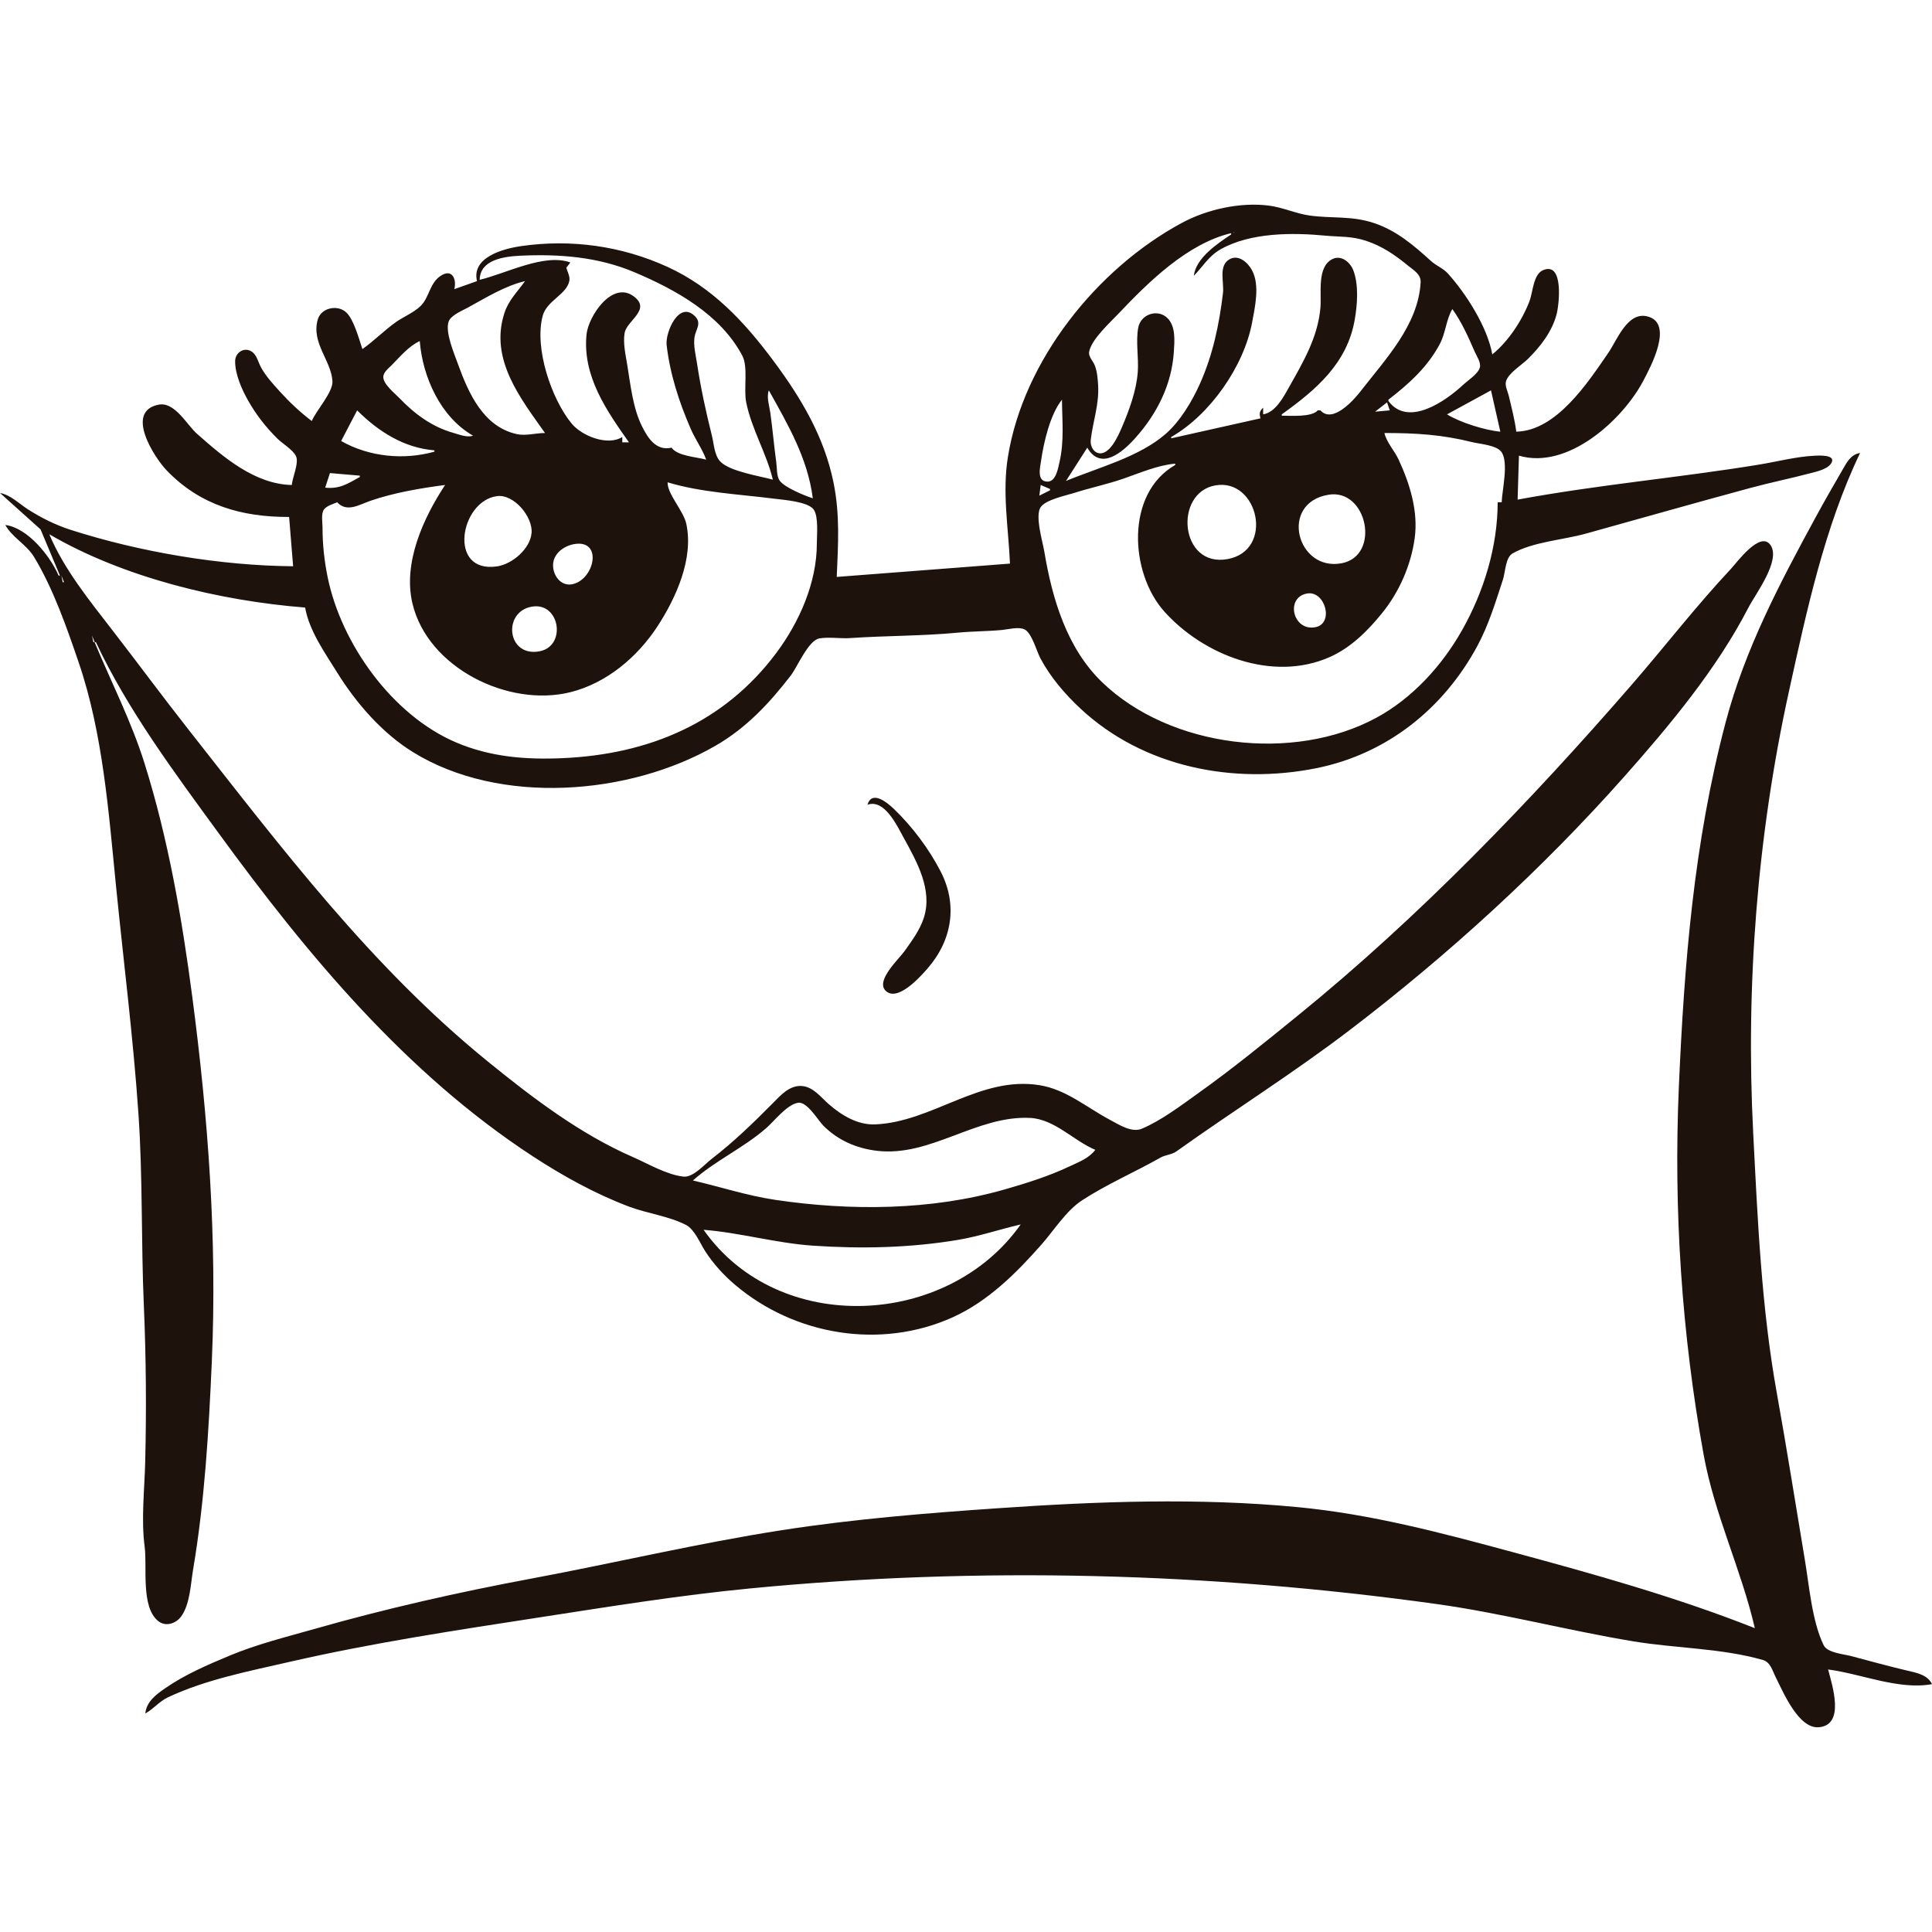
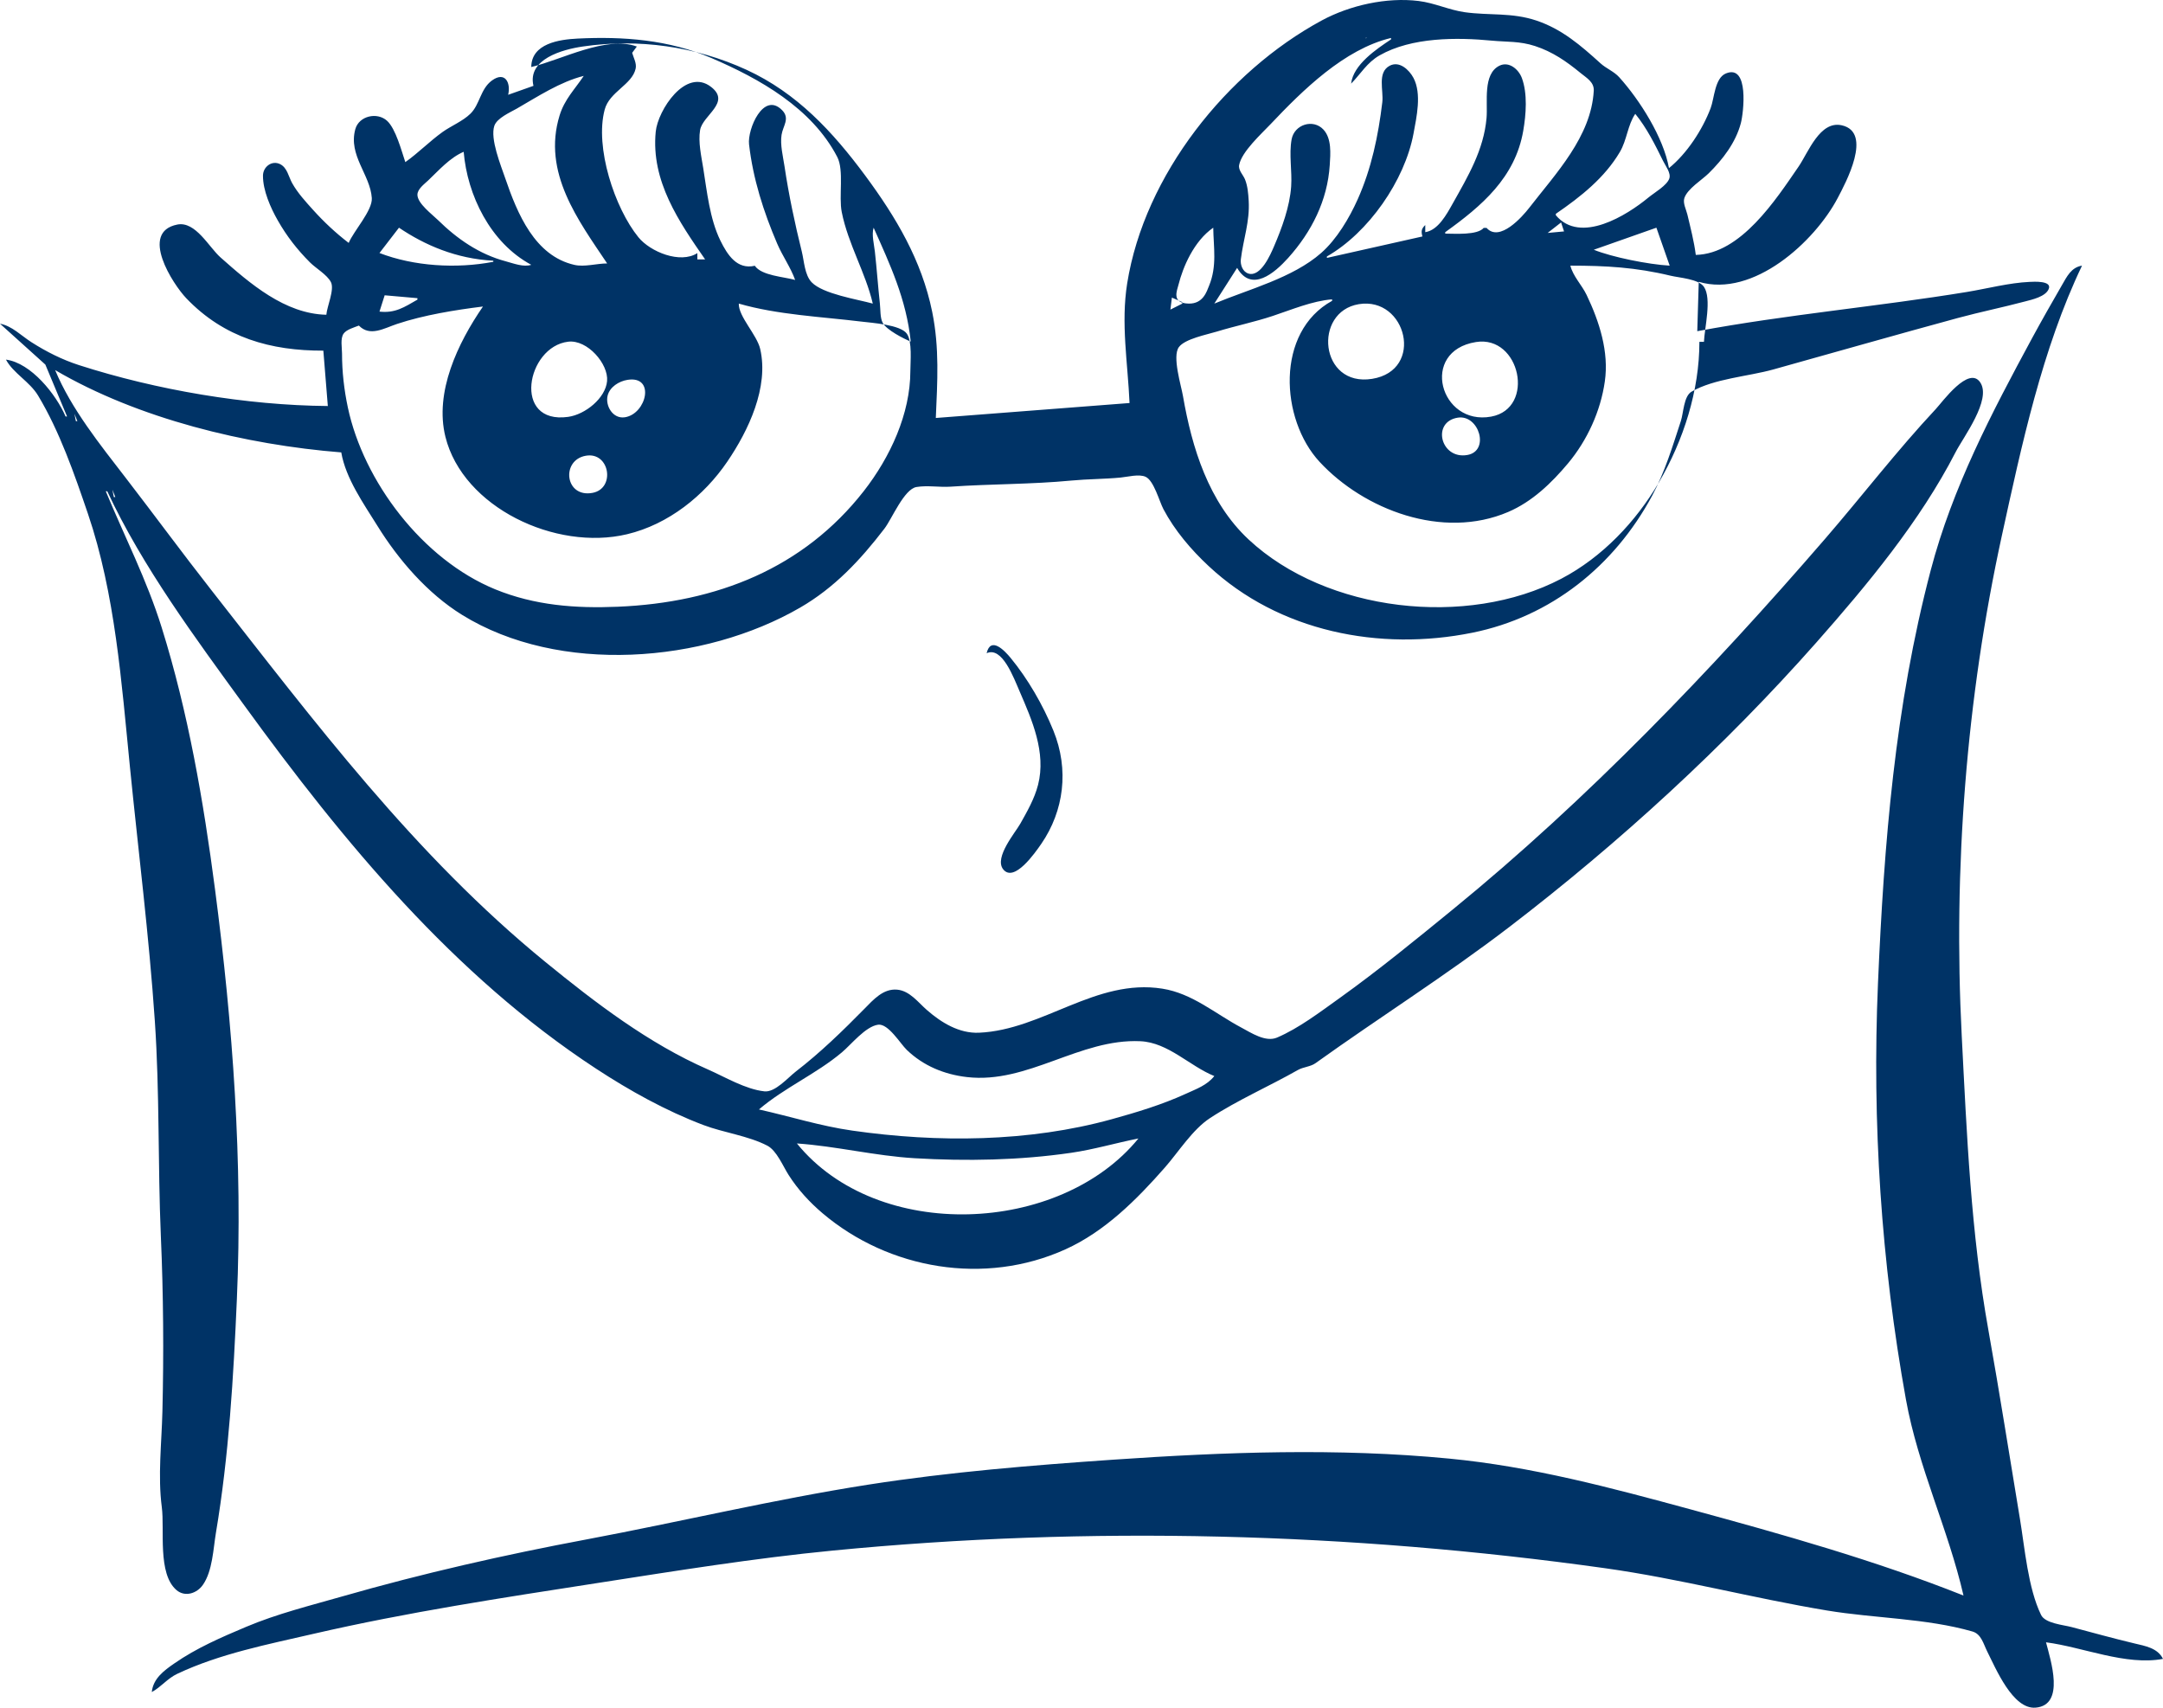
- <svg xmlns="http://www.w3.org/2000/svg" version="1.1" id="svg376" width="130" height="130" viewBox="0 0 333.507 262.837">
-   <defs id="defs380" />
-   <g id="g384" transform="translate(-891.0716,-681.3976)">
-     <path style="fill:#1e120c;stroke:none;stroke-width:0.23" d="m 1065.412,743.353 -29.9,2.3 c 0.241,-5.603 0.579,-10.742 -0.564,-16.33 -1.618,-7.914 -5.585,-14.541 -10.332,-20.93 -5.017,-6.753 -10.538,-12.698 -18.315,-16.259 -7.934,-3.633 -16.702,-4.836 -25.3,-3.583 -3.126,0.455 -8.563,1.944 -7.59,6.042 l -3.91,1.38 c 0.442,-1.859 -0.479,-3.683 -2.521,-2.182 -1.769,1.301 -1.835,3.657 -3.292,5.082 -1.178,1.152 -2.961,1.857 -4.307,2.817 -2.006,1.432 -3.749,3.223 -5.75,4.632 -0.588,-1.725 -1.475,-5.13 -2.809,-6.349 -1.518,-1.387 -4.343,-0.777 -4.911,1.29 -1.109,4.033 2.311,6.989 2.55,10.58 0.127,1.912 -2.802,5.057 -3.57,6.9 -1.974,-1.498 -3.818,-3.223 -5.481,-5.06 -1.173,-1.297 -2.389,-2.608 -3.249,-4.14 -0.554,-0.987 -0.749,-2.369 -1.86,-2.913 -1.282,-0.629 -2.628,0.419 -2.64,1.763 -0.019,2.29 1.178,4.959 2.288,6.9 1.386,2.423 2.99,4.471 4.962,6.44 0.913,0.911 2.647,1.897 3.236,3.03 0.591,1.136 -0.604,3.73 -0.706,5.02 -6.386,-0.132 -11.788,-4.801 -16.33,-8.806 -1.798,-1.585 -3.866,-5.611 -6.67,-5.058 -5.917,1.167 -0.673,9.187 1.389,11.333 5.848,6.089 13.058,8.073 21.151,8.05 l 0.69,8.51 c -12.579,-0.104 -26.447,-2.452 -38.41,-6.289 -2.599,-0.834 -5.06,-2.066 -7.36,-3.531 -1.548,-0.986 -2.984,-2.496 -4.83,-2.83 l 7.001,6.285 3.349,7.975 h -0.23 c -1.454,-3.369 -5.313,-8.231 -9.2,-8.74 1.128,2.107 3.66,3.377 4.957,5.52 3.32,5.488 5.621,12.109 7.693,18.17 4.214,12.325 5.19,25.978 6.48,38.87 1.305,13.044 2.955,26.024 3.85,39.1 0.755,11.023 0.452,22.084 0.932,33.12 0.388,8.925 0.452,17.968 0.236,26.91 -0.117,4.832 -0.727,9.904 -0.094,14.72 0.457,3.482 -0.681,10.235 2.269,12.749 1.315,1.12 3.157,0.506 4.073,-0.798 1.496,-2.13 1.596,-5.543 2.018,-8.041 1.998,-11.831 2.706,-23.915 3.23,-35.88 0.927,-21.162 -0.619,-42.055 -3.376,-63.02 -1.781,-13.547 -4.136,-27.192 -8.232,-40.25 -2.287,-7.292 -5.706,-13.922 -8.623,-20.93 h 0.23 c 5.413,11.594 13.612,22.586 21.125,32.89 15.315,21.004 32.339,41.53 54.315,55.872 5.202,3.395 10.737,6.462 16.56,8.66 3.139,1.185 6.92,1.65 9.88,3.184 1.443,0.748 2.419,3.167 3.28,4.504 1.428,2.218 3.223,4.177 5.24,5.879 10.242,8.645 25.035,11.164 37.49,5.549 6.072,-2.737 10.989,-7.631 15.343,-12.578 2.127,-2.415 4.262,-5.83 6.967,-7.598 4.234,-2.767 9.149,-4.893 13.57,-7.395 0.844,-0.478 1.944,-0.499 2.712,-1.048 9.855,-7.037 20.252,-13.564 29.948,-20.963 16.983,-12.959 33.187,-27.744 47.368,-43.727 7.875,-8.874 16.006,-18.632 21.461,-29.21 1.194,-2.315 5.612,-8.087 3.827,-10.757 -1.764,-2.635 -5.849,3.009 -6.856,4.084 -6.01,6.408 -11.383,13.384 -17.137,20.013 -17.521,20.178 -36.646,40.04 -57.403,56.916 -5.741,4.668 -11.449,9.33 -17.48,13.627 -2.983,2.127 -6.274,4.639 -9.66,6.078 -1.769,0.752 -3.993,-0.73 -5.52,-1.538 -4.025,-2.13 -7.549,-5.252 -12.19,-5.982 -10.251,-1.613 -18.431,6.342 -28.29,6.775 -3.068,0.135 -5.829,-1.56 -8.05,-3.493 -1.367,-1.189 -2.649,-2.961 -4.6,-3.128 -2.154,-0.185 -3.679,1.571 -5.059,2.965 -3.398,3.433 -6.74,6.675 -10.581,9.633 -1.209,0.931 -3.176,3.22 -4.83,3.039 -2.933,-0.321 -6.072,-2.211 -8.74,-3.375 -9.147,-3.991 -17.378,-10.264 -25.07,-16.517 -20.203,-16.425 -35.587,-36.874 -51.569,-57.181 -4.481,-5.694 -8.777,-11.52 -13.211,-17.25 -3.924,-5.071 -8.408,-10.598 -10.89,-16.56 12.828,7.487 29.418,11.486 44.16,12.65 0.688,3.998 3.467,7.895 5.564,11.27 3.269,5.26 7.755,10.415 13.066,13.694 14.993,9.257 37.35,7.468 52.21,-1.109 5.304,-3.061 9.293,-7.319 12.995,-12.125 1.153,-1.497 3.033,-6.092 4.954,-6.406 1.712,-0.28 3.55,0.064 5.281,-0.054 6.191,-0.424 12.453,-0.351 18.63,-0.939 2.523,-0.24 5.065,-0.22 7.59,-0.46 1.083,-0.103 2.829,-0.586 3.862,-0.119 1.281,0.58 2.114,3.775 2.758,4.988 1.736,3.269 4.253,6.207 6.951,8.72 10.881,10.135 26.439,13.139 40.71,10.267 12.137,-2.443 21.907,-10.238 27.759,-21.057 1.964,-3.632 3.158,-7.595 4.441,-11.5 0.405,-1.23 0.437,-3.81 1.645,-4.504 3.485,-2.005 8.747,-2.339 12.616,-3.414 9.506,-2.642 18.998,-5.342 28.52,-7.918 3.427,-0.926 6.916,-1.631 10.35,-2.538 1.093,-0.288 3.137,-0.729 3.639,-1.897 0.57,-1.325 -2.314,-1.14 -2.949,-1.111 -3.156,0.143 -6.53,1.033 -9.66,1.544 -13.835,2.26 -27.83,3.473 -41.63,6.037 l 0.23,-7.59 c 8.425,2.49 17.903,-6.18 21.441,-12.88 1.237,-2.343 5.451,-10.094 0.639,-11.179 -3.393,-0.765 -5.17,4.167 -6.677,6.349 -3.505,5.078 -8.917,13.422 -15.863,13.57 -0.267,-2.097 -0.814,-4.155 -1.3,-6.21 -0.179,-0.754 -0.718,-1.754 -0.46,-2.529 0.481,-1.441 2.709,-2.773 3.763,-3.813 2.167,-2.136 4.154,-4.703 4.952,-7.688 0.428,-1.599 1.313,-9.15 -2.316,-7.648 -1.718,0.711 -1.769,3.819 -2.353,5.348 -1.274,3.323 -3.65,6.961 -6.426,9.2 -0.84,-4.715 -4.522,-10.491 -7.684,-13.981 -0.796,-0.876 -2.013,-1.339 -2.896,-2.139 -3.029,-2.744 -5.955,-5.258 -9.89,-6.568 -3.802,-1.266 -7.268,-0.756 -11.04,-1.28 -2.397,-0.333 -4.681,-1.425 -7.13,-1.726 -4.929,-0.605 -10.601,0.653 -14.95,2.995 -14.651,7.891 -27.352,23.75 -30.029,40.409 -0.994,6.177 0.094,12.241 0.359,18.4 m 39.33,-57.5 -0.23,0.23 0.23,-0.23 m -0.69,0.307 c 0.177,0 0.037,0.115 -0.076,0.077 l 0.076,-0.077 m -0.46,0.153 v 0.23 c -2.355,1.559 -6.1,4.065 -6.44,7.13 1.564,-1.592 2.558,-3.402 4.6,-4.56 5.17,-2.933 12.443,-2.91 18.103,-2.369 2.431,0.233 4.467,0.058 6.967,0.873 2.845,0.927 5.062,2.466 7.36,4.348 0.971,0.795 2.196,1.456 2.118,2.858 -0.409,7.381 -6.146,13.334 -10.426,18.86 -1.106,1.428 -4.779,5.577 -6.872,3.22 h -0.23 -0.23 c -1.019,1.211 -4.692,0.919 -6.21,0.92 v -0.23 c 5.911,-4.233 11.284,-8.797 12.592,-16.33 0.453,-2.609 0.713,-5.978 -0.232,-8.51 -0.529,-1.412 -2.086,-2.722 -3.62,-1.964 -2.714,1.342 -1.849,5.884 -2.07,8.404 -0.451,5.147 -2.997,9.402 -5.469,13.8 -0.959,1.706 -2.332,4.278 -4.421,4.6 v -1.15 c -0.63,0.605 -0.683,1.002 -0.46,1.84 l -15.41,3.45 v -0.23 c 6.707,-3.821 12.558,-12.215 13.97,-19.78 0.499,-2.679 1.35,-6.417 0,-8.97 -0.702,-1.322 -2.275,-2.785 -3.836,-1.965 -2.052,1.078 -0.968,3.992 -1.196,5.875 -0.644,5.39 -1.746,10.666 -3.974,15.64 -1.352,3.021 -3.383,6.441 -5.888,8.639 -4.579,4.019 -11.675,5.837 -17.241,8.151 l 3.68,-5.75 c 2.321,4.014 6.031,0.844 8.241,-1.61 3.774,-4.193 6.341,-9.248 6.702,-14.95 0.117,-1.824 0.336,-4.244 -1.003,-5.701 -1.658,-1.803 -4.71,-0.844 -5.147,1.561 -0.446,2.441 0.099,5.115 -0.074,7.59 -0.228,3.25 -1.497,6.69 -2.774,9.66 -0.582,1.356 -2.137,4.933 -4.096,4.37 -0.95,-0.274 -1.359,-1.401 -1.249,-2.3 0.4,-3.27 1.463,-6.049 1.27,-9.43 -0.067,-1.139 -0.166,-2.383 -0.6,-3.45 -0.294,-0.718 -1.102,-1.478 -0.948,-2.3 0.409,-2.154 3.623,-5.049 5.092,-6.601 5.141,-5.431 11.882,-12.077 19.426,-13.869 m -79.12,42.55 c -2.312,-0.631 -7.372,-1.397 -9.051,-3.107 -1.059,-1.079 -1.116,-3.092 -1.467,-4.483 -1.012,-4.008 -1.945,-8.337 -2.561,-12.42 -0.216,-1.431 -0.67,-3.159 -0.439,-4.6 0.212,-1.324 1.292,-2.379 0.087,-3.589 -2.779,-2.79 -5.158,2.788 -4.903,4.969 0.59,5.052 2.149,9.84 4.172,14.49 0.785,1.805 1.99,3.453 2.662,5.29 -1.643,-0.463 -4.981,-0.612 -5.98,-2.07 -2.618,0.602 -4.045,-1.558 -5.104,-3.68 -1.577,-3.163 -1.978,-7.129 -2.543,-10.58 -0.281,-1.717 -0.756,-3.784 -0.462,-5.52 0.366,-2.164 4.611,-4.009 1.644,-6.29 -3.765,-2.894 -7.903,3.405 -8.216,6.52 -0.723,7.201 3.467,13.159 7.321,18.63 h -1.15 v -0.92 c -2.541,1.6 -6.973,-0.18 -8.74,-2.321 -3.506,-4.247 -6.488,-13.116 -4.993,-18.609 0.712,-2.618 4.075,-3.627 4.589,-5.981 0.168,-0.771 -0.309,-1.574 -0.516,-2.299 l 0.69,-0.92 c -4.501,-1.638 -11.205,1.964 -15.64,2.99 0.031,-3.425 4.127,-4.014 6.9,-4.149 6.732,-0.327 13.475,0.168 19.78,2.834 7.118,3.01 14.87,7.268 18.654,14.425 1.032,1.952 0.2,5.762 0.667,8.05 0.957,4.695 3.517,8.784 4.599,13.34 m -42.32,-34.5 -0.23,0.23 0.23,-0.23 m -0.46,0.23 c -1.319,1.872 -2.828,3.265 -3.56,5.52 -2.597,7.998 2.8,14.723 7.01,20.7 -1.541,0 -3.338,0.523 -4.83,0.2 -5.822,-1.258 -8.397,-7.111 -10.215,-12.16 -0.62,-1.723 -2.238,-5.471 -1.585,-7.285 0.391,-1.086 2.345,-1.878 3.291,-2.393 3.117,-1.699 6.403,-3.756 9.89,-4.582 m 160.08,4.83 c 1.617,2.226 2.762,4.846 3.862,7.36 0.329,0.753 1.134,1.906 0.874,2.757 -0.334,1.1 -2.075,2.208 -2.896,2.973 -2.983,2.773 -9.469,7.364 -12.88,2.78 v -0.23 c 3.519,-2.713 6.794,-5.661 8.896,-9.66 0.982,-1.866 1.086,-4.227 2.144,-5.98 m -178.25,5.52 c 0.492,6.23 3.608,13.144 9.2,16.33 -1.04,0.372 -2.412,-0.203 -3.45,-0.496 -3.643,-1.029 -6.66,-3.273 -9.24,-5.965 -0.799,-0.834 -2.806,-2.404 -2.804,-3.659 10e-4,-0.831 0.936,-1.538 1.464,-2.07 1.45,-1.46 2.933,-3.271 4.83,-4.14 m 60.26,8.51 c 3.323,5.968 6.695,11.696 7.59,18.63 -1.368,-0.433 -4.955,-1.884 -5.744,-3.081 -0.532,-0.805 -0.435,-2.2 -0.563,-3.129 -0.39,-2.831 -0.629,-5.678 -1.023,-8.51 -0.165,-1.185 -0.701,-2.78 -0.26,-3.91 m 124.66,0 1.61,7.13 c -2.597,-0.227 -6.992,-1.6 -9.2,-2.99 l 7.59,-4.14 m -74.06,1.61 c 0.028,3.697 0.412,7.138 -0.435,10.81 -0.246,1.071 -0.614,3.373 -2.104,3.333 -1.851,-0.049 -1.237,-2.427 -1.074,-3.563 0.449,-3.175 1.575,-8.058 3.613,-10.58 m 56.12,0.46 0.46,1.38 -2.53,0.23 2.07,-1.61 m -177.79,1.38 c 3.652,3.644 8.078,6.484 13.34,6.9 v 0.23 c -5.244,1.477 -11.243,0.924 -16.1,-1.84 l 2.76,-5.29 m 197.57,15.87 h -0.69 c 0,7.633 -2.374,15.409 -6.146,22.08 -3.459,6.12 -8.558,11.733 -14.784,15.109 -14.304,7.755 -35.593,5.238 -47.38,-6.16 -6.081,-5.88 -8.593,-14.406 -9.947,-22.519 -0.281,-1.684 -1.654,-6.207 -0.626,-7.673 0.918,-1.31 4.269,-1.971 5.743,-2.44 2.811,-0.895 5.722,-1.504 8.51,-2.466 2.827,-0.976 5.978,-2.356 8.97,-2.6 v 0.23 c -8.609,4.905 -7.868,18.604 -1.897,25.28 6.73,7.522 18.662,12.268 28.578,7.872 3.657,-1.621 6.583,-4.558 9.06,-7.622 2.942,-3.641 4.952,-8.227 5.594,-12.88 0.642,-4.643 -0.823,-9.372 -2.765,-13.57 -0.72,-1.556 -2.065,-2.937 -2.459,-4.6 5.37,0 9.906,0.265 15.18,1.581 1.329,0.332 4.232,0.499 5.053,1.736 1.228,1.848 0.087,6.502 0.01,8.644 m 43.7,194.35 c -13.556,-5.366 -27.8,-9.343 -41.86,-13.145 -12.254,-3.314 -24.35,-6.534 -37.03,-7.746 -17.13,-1.638 -34.394,-1.003 -51.52,0.17 -12.534,0.86 -25.05,1.87 -37.49,3.797 -14.521,2.254 -28.806,5.658 -43.24,8.354 -12.604,2.353 -25.161,5.186 -37.49,8.701 -4.928,1.405 -9.982,2.645 -14.72,4.635 -3.818,1.601 -7.613,3.225 -11.04,5.591 -1.598,1.102 -3.238,2.309 -3.45,4.363 1.413,-0.754 2.4,-2.075 3.91,-2.785 6.512,-3.061 13.951,-4.503 20.93,-6.104 14.392,-3.303 28.888,-5.483 43.47,-7.733 12.004,-1.854 24.02,-3.788 36.11,-4.959 39.364,-3.809 79.299,-2.767 118.45,2.691 11.466,1.599 22.637,4.566 34.04,6.452 7.254,1.198 15.244,1.178 22.305,3.206 1.35,0.389 1.674,1.891 2.249,3.022 1.302,2.571 3.919,8.873 7.415,8.593 4.598,-0.37 2.309,-7.266 1.61,-9.973 5.692,0.736 12.22,3.593 17.94,2.53 -0.817,-1.658 -2.719,-1.962 -4.37,-2.353 -3.234,-0.766 -6.447,-1.656 -9.66,-2.505 -1.27,-0.334 -4.034,-0.55 -4.669,-1.842 -2.008,-4.099 -2.493,-10.2 -3.245,-14.69 -1.608,-9.586 -3.107,-19.182 -4.832,-28.75 -2.686,-14.889 -3.312,-29.87 -4.092,-44.916 -1.316,-25.452 0.692,-51.397 6.162,-76.294 3.022,-13.768 6.178,-28.478 12.287,-41.17 -1.649,0.254 -2.314,1.659 -3.087,2.99 -1.55,2.668 -3.082,5.34 -4.556,8.05 -6.203,11.405 -12.22,22.776 -15.559,35.42 -5.504,20.831 -7.155,41.609 -8.087,63.02 -0.922,21.204 0.497,42.588 4.29,63.48 1.875,10.322 6.486,19.773 8.83,29.9 m -240.81,-198.95 v 0.23 c -2.072,1.153 -3.505,2.116 -5.98,1.84 l 0.82,-2.515 5.16,0.445 m 53.13,1.15 c 5.789,1.759 12.409,2.061 18.4,2.826 1.581,0.202 5.859,0.492 6.827,1.892 0.849,1.229 0.533,4.394 0.533,5.862 -4e-4,6.724 -3.022,13.552 -6.986,18.86 -9.067,12.142 -22.09,17.529 -36.944,18.179 -6.336,0.278 -12.464,-0.198 -18.4,-2.74 -10.947,-4.688 -19.774,-16.977 -22.126,-28.549 -0.57,-2.802 -0.874,-5.65 -0.874,-8.51 0,-0.868 -0.279,-2.353 0.236,-3.105 0.449,-0.655 1.59,-0.972 2.294,-1.265 1.682,1.806 3.786,0.419 5.75,-0.262 3.996,-1.385 8.687,-2.187 12.88,-2.728 -3.769,5.723 -7.306,13.441 -5.634,20.47 2.636,11.083 16.539,17.966 27.254,15.301 6.257,-1.557 11.593,-6.075 15.055,-11.391 3.201,-4.915 6.271,-11.708 4.952,-17.71 -0.491,-2.235 -3.285,-5.11 -3.217,-7.13 m 64.4,0.46 1.61,0.69 v 0.23 l -1.84,0.92 0.23,-1.84 m 30.13,0.076 c 7.424,-1.335 10.316,11.283 2.07,12.729 -8.188,1.436 -9.248,-11.438 -2.07,-12.729 m 19.55,1.609 c 6.705,-1.12 9.055,10.515 2.3,11.822 -7.744,1.498 -10.884,-10.389 -2.3,-11.822 m -143.52,0.24 c 2.951,-0.374 6.192,3.606 5.955,6.355 -0.237,2.746 -3.331,5.384 -5.955,5.771 -8.588,1.266 -6.385,-11.317 0,-12.126 m 13.34,8.272 c 5.031,-0.814 3.433,6.304 -0.46,6.954 -2.197,0.368 -3.594,-2.15 -3.124,-4.041 0.397,-1.594 2.03,-2.662 3.584,-2.913 m 97.136,0.997 0.078,0.153 -0.078,-0.153 m -185.686,4.447 0.46,1.15 h -0.23 l -0.23,-1.15 m 0.69,1.38 -0.23,0.23 0.23,-0.23 m 214.36,1.711 c 3.1,-0.534 4.72,5.221 1.38,5.827 -3.864,0.701 -5.2,-5.169 -1.38,-5.827 m -133.86,2.275 c 4.863,-0.862 6.062,6.786 1.38,7.696 -5.643,1.097 -6.472,-6.793 -1.38,-7.696 m -76.59,3.604 -0.23,0.23 0.23,-0.23 m 0.23,0.46 -0.23,0.23 0.23,-0.23 m 0.23,0.46 -0.23,0.23 0.23,-0.23 m 0.23,0.46 0.46,1.15 h -0.23 l -0.23,-1.15 m 133.86,29.21 c 2.926,-1.053 5.08,3.566 6.28,5.75 2.256,4.106 5.017,8.977 3.437,13.8 -0.688,2.101 -2.076,3.969 -3.345,5.75 -0.947,1.33 -4.977,5.038 -3.261,6.779 2.049,2.08 6.057,-2.439 7.237,-3.793 4.254,-4.876 5.27,-10.989 2.276,-16.787 -2.005,-3.882 -4.904,-7.753 -8.065,-10.78 -1.149,-1.1 -3.795,-3.296 -4.56,-0.72 m 39.33,59.57 c -1.132,1.474 -2.744,2.046 -4.37,2.819 -3.606,1.715 -7.441,2.915 -11.27,4.014 -12.674,3.639 -26.596,3.727 -39.56,1.809 -4.881,-0.723 -9.483,-2.247 -14.26,-3.352 3.855,-3.432 8.727,-5.614 12.65,-9.036 1.402,-1.223 3.6,-4.106 5.52,-4.382 1.555,-0.224 3.4,3.013 4.374,3.984 2.516,2.512 5.705,3.89 9.197,4.308 9.286,1.111 17.186,-6.125 26.45,-5.675 4.26,0.207 7.498,3.933 11.27,5.511 m -12.88,12.88 c -12.574,17.85 -41.803,19.346 -54.74,0.92 6.296,0.501 12.502,2.304 18.86,2.74 8.362,0.572 16.796,0.388 25.07,-1 3.687,-0.618 7.185,-1.829 10.81,-2.66 z" id="path388" />
+ <svg xmlns="http://www.w3.org/2000/svg" width="57px" height="45px" viewBox="0 0 57 45" version="1.1">
+   <g id="img" stroke="none" stroke-width="1" fill="none" fill-rule="evenodd">
+     <g id="CHES-Copy-3" transform="translate(-409, -210)" fill="#003366" fill-rule="nonzero">
+       <g id="missy" transform="translate(409, 210)">
+         <path d="M29.766,10.62 L24.661,11.014 C24.702,10.053 24.76,9.173 24.565,8.215 C24.288,6.858 23.611,5.722 22.801,4.627 C21.944,3.47 21.001,2.451 19.674,1.84 C18.319,1.218 16.822,1.011 15.354,1.226 C14.82,1.304 13.892,1.559 14.058,2.262 L13.391,2.498 C13.466,2.18 13.309,1.867 12.96,2.124 C12.658,2.347 12.647,2.751 12.398,2.995 C12.197,3.193 11.893,3.314 11.663,3.478 C11.32,3.724 11.023,4.031 10.681,4.272 C10.581,3.977 10.429,3.393 10.201,3.184 C9.942,2.946 9.46,3.051 9.363,3.405 C9.174,4.096 9.758,4.603 9.798,5.219 C9.82,5.546 9.32,6.085 9.189,6.401 C8.852,6.144 8.537,5.849 8.253,5.534 C8.053,5.312 7.845,5.087 7.698,4.824 C7.604,4.655 7.57,4.418 7.381,4.325 C7.162,4.217 6.932,4.397 6.93,4.627 C6.927,5.02 7.131,5.477 7.321,5.81 C7.557,6.225 7.831,6.576 8.168,6.914 C8.324,7.07 8.62,7.239 8.72,7.433 C8.821,7.628 8.617,8.073 8.6,8.294 C7.509,8.271 6.587,7.471 5.812,6.784 C5.505,6.513 5.152,5.823 4.673,5.917 C3.663,6.117 4.558,7.492 4.91,7.86 C5.909,8.904 7.14,9.244 8.521,9.24 L8.639,10.699 C6.491,10.681 4.124,10.278 2.081,9.621 C1.638,9.478 1.217,9.266 0.825,9.015 C0.56,8.846 0.315,8.587 0,8.53 L1.195,9.607 L1.767,10.974 L1.728,10.974 C1.48,10.397 0.821,9.564 0.157,9.476 C0.35,9.837 0.782,10.055 1.003,10.423 C1.57,11.363 1.963,12.498 2.317,13.537 C3.036,15.65 3.203,17.99 3.423,20.2 C3.646,22.436 3.928,24.661 4.08,26.902 C4.209,28.791 4.158,30.687 4.239,32.579 C4.306,34.109 4.317,35.659 4.28,37.191 C4.26,38.02 4.156,38.889 4.264,39.715 C4.342,40.311 4.147,41.469 4.651,41.9 C4.876,42.092 5.19,41.987 5.346,41.763 C5.602,41.398 5.619,40.813 5.691,40.385 C6.032,38.357 6.153,36.285 6.242,34.235 C6.4,30.607 6.136,27.026 5.666,23.432 C5.362,21.11 4.96,18.771 4.26,16.533 C3.87,15.283 3.286,14.147 2.788,12.946 L2.827,12.946 C3.752,14.933 5.151,16.817 6.434,18.583 C9.049,22.184 11.955,25.702 15.707,28.16 C16.596,28.742 17.541,29.268 18.535,29.645 C19.071,29.848 19.716,29.927 20.222,30.19 C20.468,30.319 20.635,30.733 20.782,30.962 C21.025,31.343 21.332,31.678 21.676,31.97 C23.425,33.452 25.951,33.884 28.077,32.921 C29.114,32.452 29.953,31.613 30.697,30.765 C31.06,30.351 31.424,29.766 31.886,29.463 C32.609,28.989 33.448,28.624 34.203,28.195 C34.347,28.114 34.535,28.11 34.666,28.016 C36.349,26.81 38.124,25.691 39.779,24.423 C42.679,22.201 45.445,19.667 47.867,16.928 C49.211,15.406 50.599,13.734 51.531,11.921 C51.734,11.524 52.489,10.534 52.184,10.077 C51.883,9.625 51.186,10.592 51.014,10.777 C49.987,11.875 49.07,13.071 48.088,14.207 C45.096,17.666 41.831,21.071 38.287,23.963 C37.307,24.763 36.332,25.562 35.303,26.299 C34.793,26.663 34.231,27.094 33.653,27.341 C33.351,27.47 32.972,27.216 32.711,27.077 C32.024,26.712 31.422,26.177 30.63,26.052 C28.879,25.775 27.483,27.139 25.8,27.213 C25.276,27.236 24.804,26.946 24.425,26.614 C24.192,26.411 23.973,26.107 23.64,26.078 C23.272,26.046 23.012,26.347 22.776,26.586 C22.196,27.175 21.625,27.731 20.969,28.238 C20.763,28.397 20.427,28.789 20.145,28.758 C19.644,28.704 19.108,28.38 18.653,28.18 C17.091,27.496 15.686,26.421 14.372,25.349 C10.923,22.533 8.297,19.028 5.568,15.548 C4.803,14.572 4.069,13.573 3.312,12.591 C2.642,11.722 1.877,10.774 1.453,9.752 C3.643,11.036 6.476,11.721 8.993,11.921 C9.11,12.606 9.584,13.274 9.943,13.852 C10.501,14.754 11.267,15.638 12.173,16.2 C14.733,17.786 18.55,17.48 21.087,16.01 C21.993,15.485 22.674,14.755 23.306,13.931 C23.503,13.675 23.824,12.887 24.152,12.833 C24.444,12.785 24.758,12.844 25.053,12.824 C26.11,12.751 27.179,12.764 28.234,12.663 C28.665,12.622 29.099,12.625 29.53,12.584 C29.715,12.567 30.013,12.484 30.189,12.564 C30.408,12.663 30.55,13.211 30.66,13.419 C30.957,13.979 31.386,14.483 31.847,14.913 C33.705,16.651 36.361,17.166 38.797,16.673 C40.87,16.255 42.538,14.918 43.537,13.064 C43.872,12.441 44.076,11.762 44.295,11.093 C44.364,10.882 44.37,10.44 44.576,10.321 C45.171,9.977 46.069,9.92 46.73,9.736 C48.353,9.283 49.973,8.82 51.599,8.378 C52.184,8.22 52.78,8.099 53.366,7.943 C53.553,7.894 53.902,7.818 53.987,7.618 C54.085,7.391 53.592,7.423 53.484,7.428 C52.945,7.452 52.369,7.605 51.835,7.693 C49.473,8.08 47.083,8.288 44.727,8.727 L44.766,7.426 C46.205,7.853 47.823,6.367 48.427,5.219 C48.638,4.817 49.358,3.488 48.536,3.302 C47.957,3.171 47.653,4.017 47.396,4.391 C46.798,5.261 45.874,6.691 44.688,6.717 C44.642,6.357 44.549,6.004 44.466,5.652 C44.435,5.523 44.343,5.352 44.387,5.219 C44.469,4.972 44.85,4.743 45.03,4.565 C45.4,4.199 45.739,3.759 45.875,3.247 C45.948,2.973 46.099,1.679 45.48,1.936 C45.186,2.058 45.178,2.591 45.078,2.853 C44.861,3.423 44.455,4.046 43.981,4.43 C43.838,3.622 43.209,2.632 42.669,2.034 C42.533,1.883 42.325,1.804 42.175,1.667 C41.657,1.197 41.158,0.766 40.486,0.541 C39.837,0.324 39.245,0.412 38.601,0.322 C38.192,0.265 37.802,0.077 37.384,0.026 C36.542,-0.078 35.574,0.138 34.831,0.539 C32.33,1.892 30.161,4.61 29.704,7.466 C29.535,8.525 29.72,9.564 29.766,10.62 M36.02,0.98 L35.98,1.02 L36.02,0.98 M35.999,0.993 C36.03,0.993 36.006,1.012 35.986,1.006 L35.999,0.993 M36.657,1 L36.657,1.038 C36.273,1.293 35.661,1.703 35.605,2.204 C35.861,1.944 36.023,1.648 36.357,1.458 C37.201,0.978 38.389,0.982 39.314,1.071 C39.711,1.109 40.043,1.08 40.451,1.213 C40.916,1.365 41.278,1.617 41.653,1.925 C41.812,2.055 42.012,2.163 41.999,2.392 C41.933,3.6 40.996,4.574 40.297,5.478 C40.116,5.712 39.516,6.391 39.174,6.005 L39.137,6.005 L39.099,6.005 C38.933,6.203 38.333,6.156 38.085,6.156 L38.085,6.118 C39.05,5.426 39.928,4.679 40.141,3.446 C40.215,3.019 40.258,2.468 40.104,2.054 C40.017,1.823 39.763,1.608 39.512,1.732 C39.069,1.952 39.21,2.695 39.174,3.108 C39.101,3.95 38.685,4.646 38.281,5.366 C38.124,5.645 37.9,6.066 37.559,6.118 L37.559,5.93 C37.456,6.029 37.447,6.094 37.484,6.231 L34.967,6.796 L34.967,6.758 C36.062,6.133 37.018,4.759 37.249,3.522 C37.33,3.083 37.469,2.472 37.249,2.054 C37.134,1.837 36.877,1.598 36.622,1.732 C36.287,1.909 36.464,2.385 36.427,2.694 C36.321,3.576 36.142,4.439 35.778,5.253 C35.557,5.747 35.225,6.307 34.816,6.666 C34.068,7.324 32.909,7.621 32,8 L32.601,7.059 C32.98,7.716 33.586,7.197 33.947,6.796 C34.563,6.11 34.983,5.282 35.042,4.349 C35.061,4.051 35.096,3.655 34.878,3.417 C34.607,3.122 34.109,3.279 34.037,3.672 C33.964,4.072 34.053,4.509 34.025,4.914 C33.988,5.446 33.781,6.009 33.572,6.495 C33.477,6.716 33.223,7.302 32.903,7.21 C32.748,7.165 32.681,6.98 32.699,6.833 C32.764,6.298 32.938,5.843 32.906,5.29 C32.895,5.104 32.879,4.9 32.808,4.726 C32.76,4.608 32.628,4.484 32.654,4.349 C32.72,3.997 33.245,3.523 33.485,3.269 C34.325,2.381 35.426,1.293 36.658,1 M23,8 C22.589,7.886 21.689,7.748 21.39,7.439 C21.202,7.244 21.192,6.88 21.129,6.628 C20.949,5.904 20.783,5.122 20.674,4.384 C20.635,4.126 20.555,3.813 20.596,3.553 C20.633,3.314 20.825,3.123 20.611,2.904 C20.117,2.4 19.694,3.408 19.739,3.802 C19.844,4.715 20.121,5.58 20.481,6.421 C20.621,6.747 20.835,7.045 20.954,7.377 C20.662,7.293 20.069,7.266 19.891,7.003 C19.425,7.111 19.171,6.721 18.983,6.338 C18.703,5.766 18.631,5.049 18.531,4.426 C18.481,4.115 18.396,3.742 18.449,3.428 C18.514,3.037 19.269,2.704 18.741,2.292 C18.071,1.769 17.335,2.907 17.28,3.47 C17.151,4.771 17.896,5.848 18.582,6.836 L18.377,6.836 L18.377,6.67 C17.925,6.959 17.137,6.637 16.823,6.251 C16.199,5.483 15.669,3.881 15.935,2.888 C16.061,2.415 16.659,2.233 16.751,1.807 C16.781,1.668 16.696,1.523 16.659,1.392 L16.782,1.226 C15.981,0.93 14.789,1.58 14,1.766 C14.006,1.147 14.734,1.04 15.227,1.016 C16.425,0.957 17.624,1.047 18.745,1.528 C20.011,2.072 21.39,2.841 22.063,4.135 C22.247,4.487 22.099,5.176 22.182,5.589 C22.352,6.438 22.807,7.177 23,8 M16.02,1.98 L15.98,2.02 L16.02,1.98 M15.383,2 C15.148,2.353 14.878,2.615 14.747,3.041 C14.283,4.548 15.247,5.816 16,6.942 C15.725,6.942 15.403,7.041 15.137,6.98 C14.096,6.743 13.636,5.64 13.311,4.688 C13.2,4.363 12.911,3.657 13.027,3.315 C13.097,3.11 13.446,2.961 13.615,2.864 C14.173,2.543 14.76,2.156 15.383,2 M43.093,3 C43.399,3.375 43.616,3.816 43.825,4.239 C43.887,4.366 44.04,4.56 43.99,4.704 C43.927,4.889 43.597,5.075 43.441,5.204 C42.876,5.671 41.647,6.444 41,5.672 L41,5.634 C41.667,5.177 42.288,4.68 42.686,4.007 C42.873,3.693 42.892,3.295 43.093,3 M12.219,4 C12.314,5.136 12.917,6.397 14,6.978 C13.799,7.046 13.533,6.941 13.332,6.887 C12.627,6.7 12.042,6.291 11.543,5.8 C11.388,5.648 11,5.361 11,5.132 C11,4.981 11.181,4.852 11.283,4.755 C11.564,4.489 11.851,4.158 12.219,4 M23.022,6 C23.45,6.961 23.885,7.883 24,9 C23.824,8.93 23.362,8.697 23.26,8.504 C23.191,8.374 23.204,8.15 23.187,8 C23.137,7.544 23.106,7.086 23.055,6.63 C23.034,6.439 22.965,6.182 23.022,6 M43.65,6 L44,7 C43.435,6.968 42.48,6.776 42,6.581 L43.65,6 M31.972,6 C31.979,6.523 32.076,7.009 31.862,7.529 C31.8,7.68 31.707,8.005 31.33,8 C30.861,7.993 31.017,7.657 31.058,7.496 C31.171,7.047 31.456,6.357 31.972,6 M41.138,5.862 L41.216,6.098 L40.784,6.138 L41.138,5.862 M10.514,6 C11.195,6.46 12.02,6.818 13,6.87 L13,6.899 C12.023,7.086 10.905,7.016 10,6.667 L10.514,6 M44.903,9.008 L44.783,9.008 C44.783,10.289 44.37,11.594 43.714,12.714 C43.113,13.741 42.226,14.683 41.143,15.25 C38.656,16.552 34.954,16.129 32.904,14.216 C31.847,13.229 31.41,11.798 31.174,10.436 C31.125,10.153 30.887,9.394 31.065,9.148 C31.225,8.928 31.808,8.817 32.064,8.738 C32.553,8.588 33.059,8.486 33.544,8.324 C34.036,8.161 34.583,7.929 35.104,7.888 L35.104,7.927 C33.607,8.75 33.736,11.049 34.774,12.17 C35.944,13.433 38.019,14.229 39.743,13.491 C40.379,13.219 40.888,12.726 41.319,12.212 C41.83,11.601 42.18,10.831 42.291,10.05 C42.403,9.271 42.148,8.477 41.811,7.772 C41.686,7.511 41.452,7.279 41.383,7 C42.317,7 43.106,7.044 44.023,7.265 C44.254,7.321 44.759,7.349 44.902,7.557 C45.115,7.867 44.917,8.648 44.903,9.008 M51.743,42.044 C49.414,41.117 46.966,40.43 44.55,39.773 C42.445,39.201 40.366,38.644 38.187,38.435 C35.244,38.152 32.277,38.262 29.334,38.464 C27.18,38.613 25.03,38.787 22.892,39.12 C20.397,39.51 17.942,40.098 15.462,40.564 C13.296,40.97 11.138,41.459 9.019,42.067 C8.173,42.309 7.304,42.524 6.49,42.867 C5.834,43.144 5.182,43.424 4.593,43.833 C4.318,44.023 4.036,44.232 4,44.587 C4.243,44.456 4.412,44.228 4.672,44.106 C5.791,43.577 7.069,43.328 8.268,43.051 C10.742,42.481 13.233,42.104 15.738,41.715 C17.801,41.395 19.866,41.061 21.943,40.859 C28.708,40.201 35.57,40.381 42.298,41.324 C44.268,41.6 46.187,42.112 48.147,42.438 C49.393,42.645 50.766,42.642 51.98,42.992 C52.212,43.059 52.268,43.319 52.366,43.514 C52.59,43.958 53.04,45.047 53.641,44.998 C54.431,44.934 54.037,43.743 53.917,43.276 C54.895,43.403 56.017,43.896 57,43.713 C56.86,43.426 56.533,43.374 56.249,43.306 C55.693,43.174 55.141,43.02 54.589,42.874 C54.371,42.816 53.896,42.779 53.787,42.555 C53.442,41.847 53.358,40.793 53.229,40.018 C52.953,38.362 52.695,36.704 52.399,35.051 C51.937,32.479 51.83,29.891 51.696,27.292 C51.47,22.895 51.815,18.413 52.754,14.112 C53.274,11.734 53.816,9.193 54.866,7 C54.582,7.044 54.468,7.287 54.335,7.517 C54.069,7.977 53.806,8.439 53.552,8.907 C52.487,10.877 51.453,12.842 50.879,15.026 C49.933,18.624 49.649,22.214 49.489,25.913 C49.331,29.576 49.574,33.27 50.226,36.879 C50.548,38.662 51.341,40.295 51.743,42.044 M11,7.857 L11,7.896 C10.654,8.094 10.414,8.258 10,8.211 L10.137,7.781 L11,7.857 M19.469,8 C20.485,8.295 21.647,8.346 22.698,8.474 C22.976,8.508 23.727,8.556 23.896,8.791 C24.045,8.998 23.99,9.529 23.99,9.775 C23.99,10.903 23.459,12.048 22.764,12.939 C21.172,14.976 18.887,15.879 16.28,15.988 C15.167,16.035 14.092,15.955 13.05,15.529 C11.129,14.742 9.58,12.681 9.167,10.739 C9.067,10.269 9.013,9.792 9.013,9.312 C9.013,9.166 8.964,8.917 9.055,8.791 C9.134,8.681 9.334,8.628 9.457,8.579 C9.752,8.882 10.122,8.649 10.466,8.535 C11.168,8.302 11.991,8.168 12.727,8.077 C12.066,9.037 11.445,10.332 11.738,11.511 C12.201,13.37 14.641,14.525 16.522,14.078 C17.62,13.817 18.557,13.059 19.164,12.167 C19.726,11.343 20.265,10.203 20.033,9.196 C19.947,8.821 19.457,8.339 19.469,8 M30.882,7.842 L31.157,7.961 L31.157,8 L30.843,8.158 L30.882,7.842 M35.808,8.015 C37.062,7.809 37.551,9.759 36.158,9.983 C34.775,10.205 34.596,8.215 35.808,8.015 M38.895,9.013 C40.063,8.826 40.472,10.761 39.296,10.978 C37.947,11.227 37.4,9.251 38.895,9.013 M14.972,9.004 C15.481,8.943 16.039,9.593 15.998,10.042 C15.957,10.491 15.424,10.922 14.972,10.985 C13.493,11.192 13.872,9.136 14.972,9.004 M16.538,10.009 C17.274,9.894 17.04,10.903 16.47,10.995 C16.149,11.047 15.945,10.69 16.013,10.422 C16.071,10.196 16.31,10.045 16.538,10.009 M33.993,9.987 L34.007,10.013 L33.993,9.987 M1.961,10.902 L2.039,11.098 L2,11.098 L1.961,10.902 M2.02,10.98 L1.98,11.02 L2.02,10.98 M38.414,11.006 C38.976,10.916 39.27,11.888 38.664,11.99 C37.963,12.109 37.72,11.117 38.414,11.006 M15.438,12.009 C16.069,11.899 16.224,12.871 15.617,12.987 C14.885,13.126 14.778,12.123 15.438,12.009 M3.02,12.98 L2.98,13.02 L3.02,12.98 M3.02,12.98 L2.98,13.02 L3.02,12.98 M3.02,12.98 L2.98,13.02 L3.02,12.98 M2.961,12.902 L3.039,13.098 L3,13.098 L2.961,12.902 M26,17.213 C26.408,17.027 26.708,17.846 26.876,18.234 C27.19,18.962 27.575,19.826 27.355,20.682 C27.259,21.054 27.066,21.386 26.889,21.702 C26.757,21.938 26.195,22.595 26.434,22.904 C26.72,23.273 27.278,22.472 27.443,22.232 C28.036,21.366 28.178,20.282 27.76,19.254 C27.481,18.565 27.077,17.878 26.636,17.341 C26.476,17.146 26.107,16.756 26,17.213 M32,28.355 C31.805,28.6 31.526,28.695 31.245,28.824 C30.622,29.109 29.96,29.309 29.298,29.492 C27.108,30.098 24.703,30.113 22.464,29.793 C21.62,29.673 20.825,29.419 20,29.235 C20.666,28.664 21.508,28.301 22.185,27.731 C22.428,27.528 22.807,27.048 23.139,27.002 C23.408,26.965 23.726,27.503 23.895,27.665 C24.329,28.083 24.88,28.313 25.483,28.382 C27.088,28.567 28.452,27.362 30.053,27.437 C30.789,27.472 31.348,28.092 32,28.355 M30,30 C27.933,32.536 23.127,32.748 21,30.131 C22.035,30.202 23.055,30.458 24.101,30.52 C25.476,30.601 26.862,30.575 28.223,30.378 C28.829,30.29 29.404,30.118 30,30 L30,30 Z" id="path388" />
+       </g>
+     </g>
  </g>
</svg>
